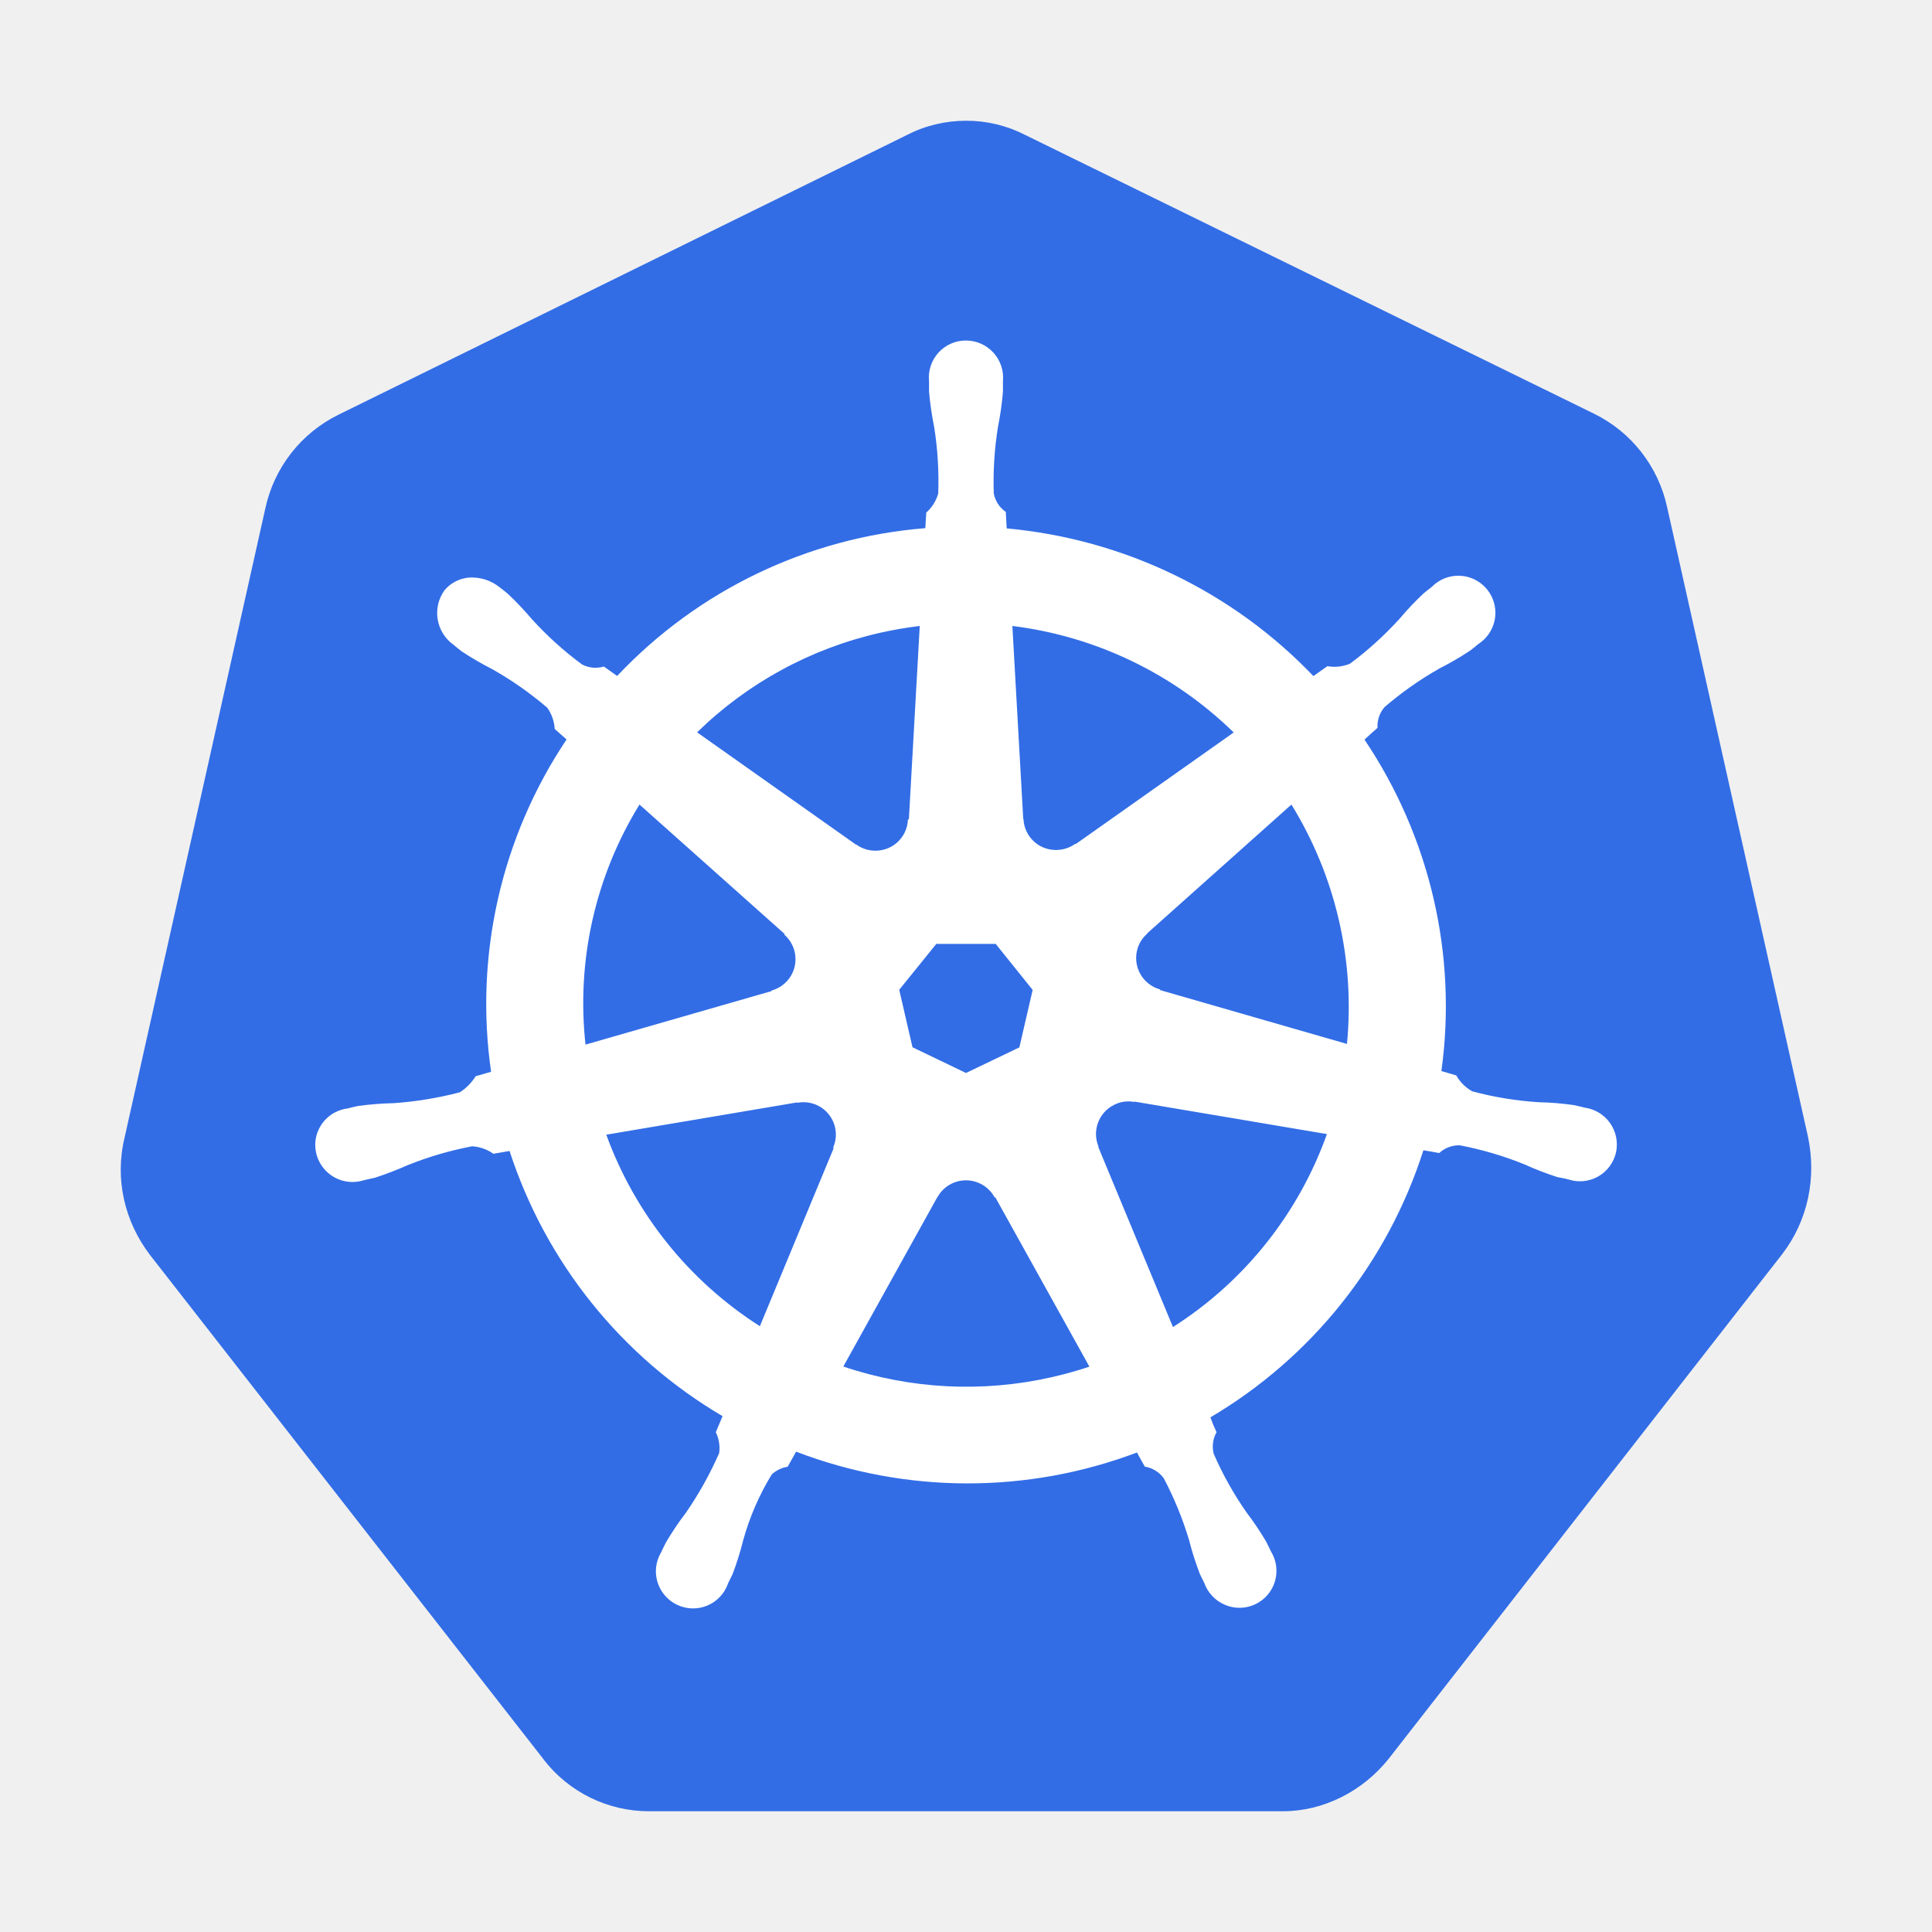
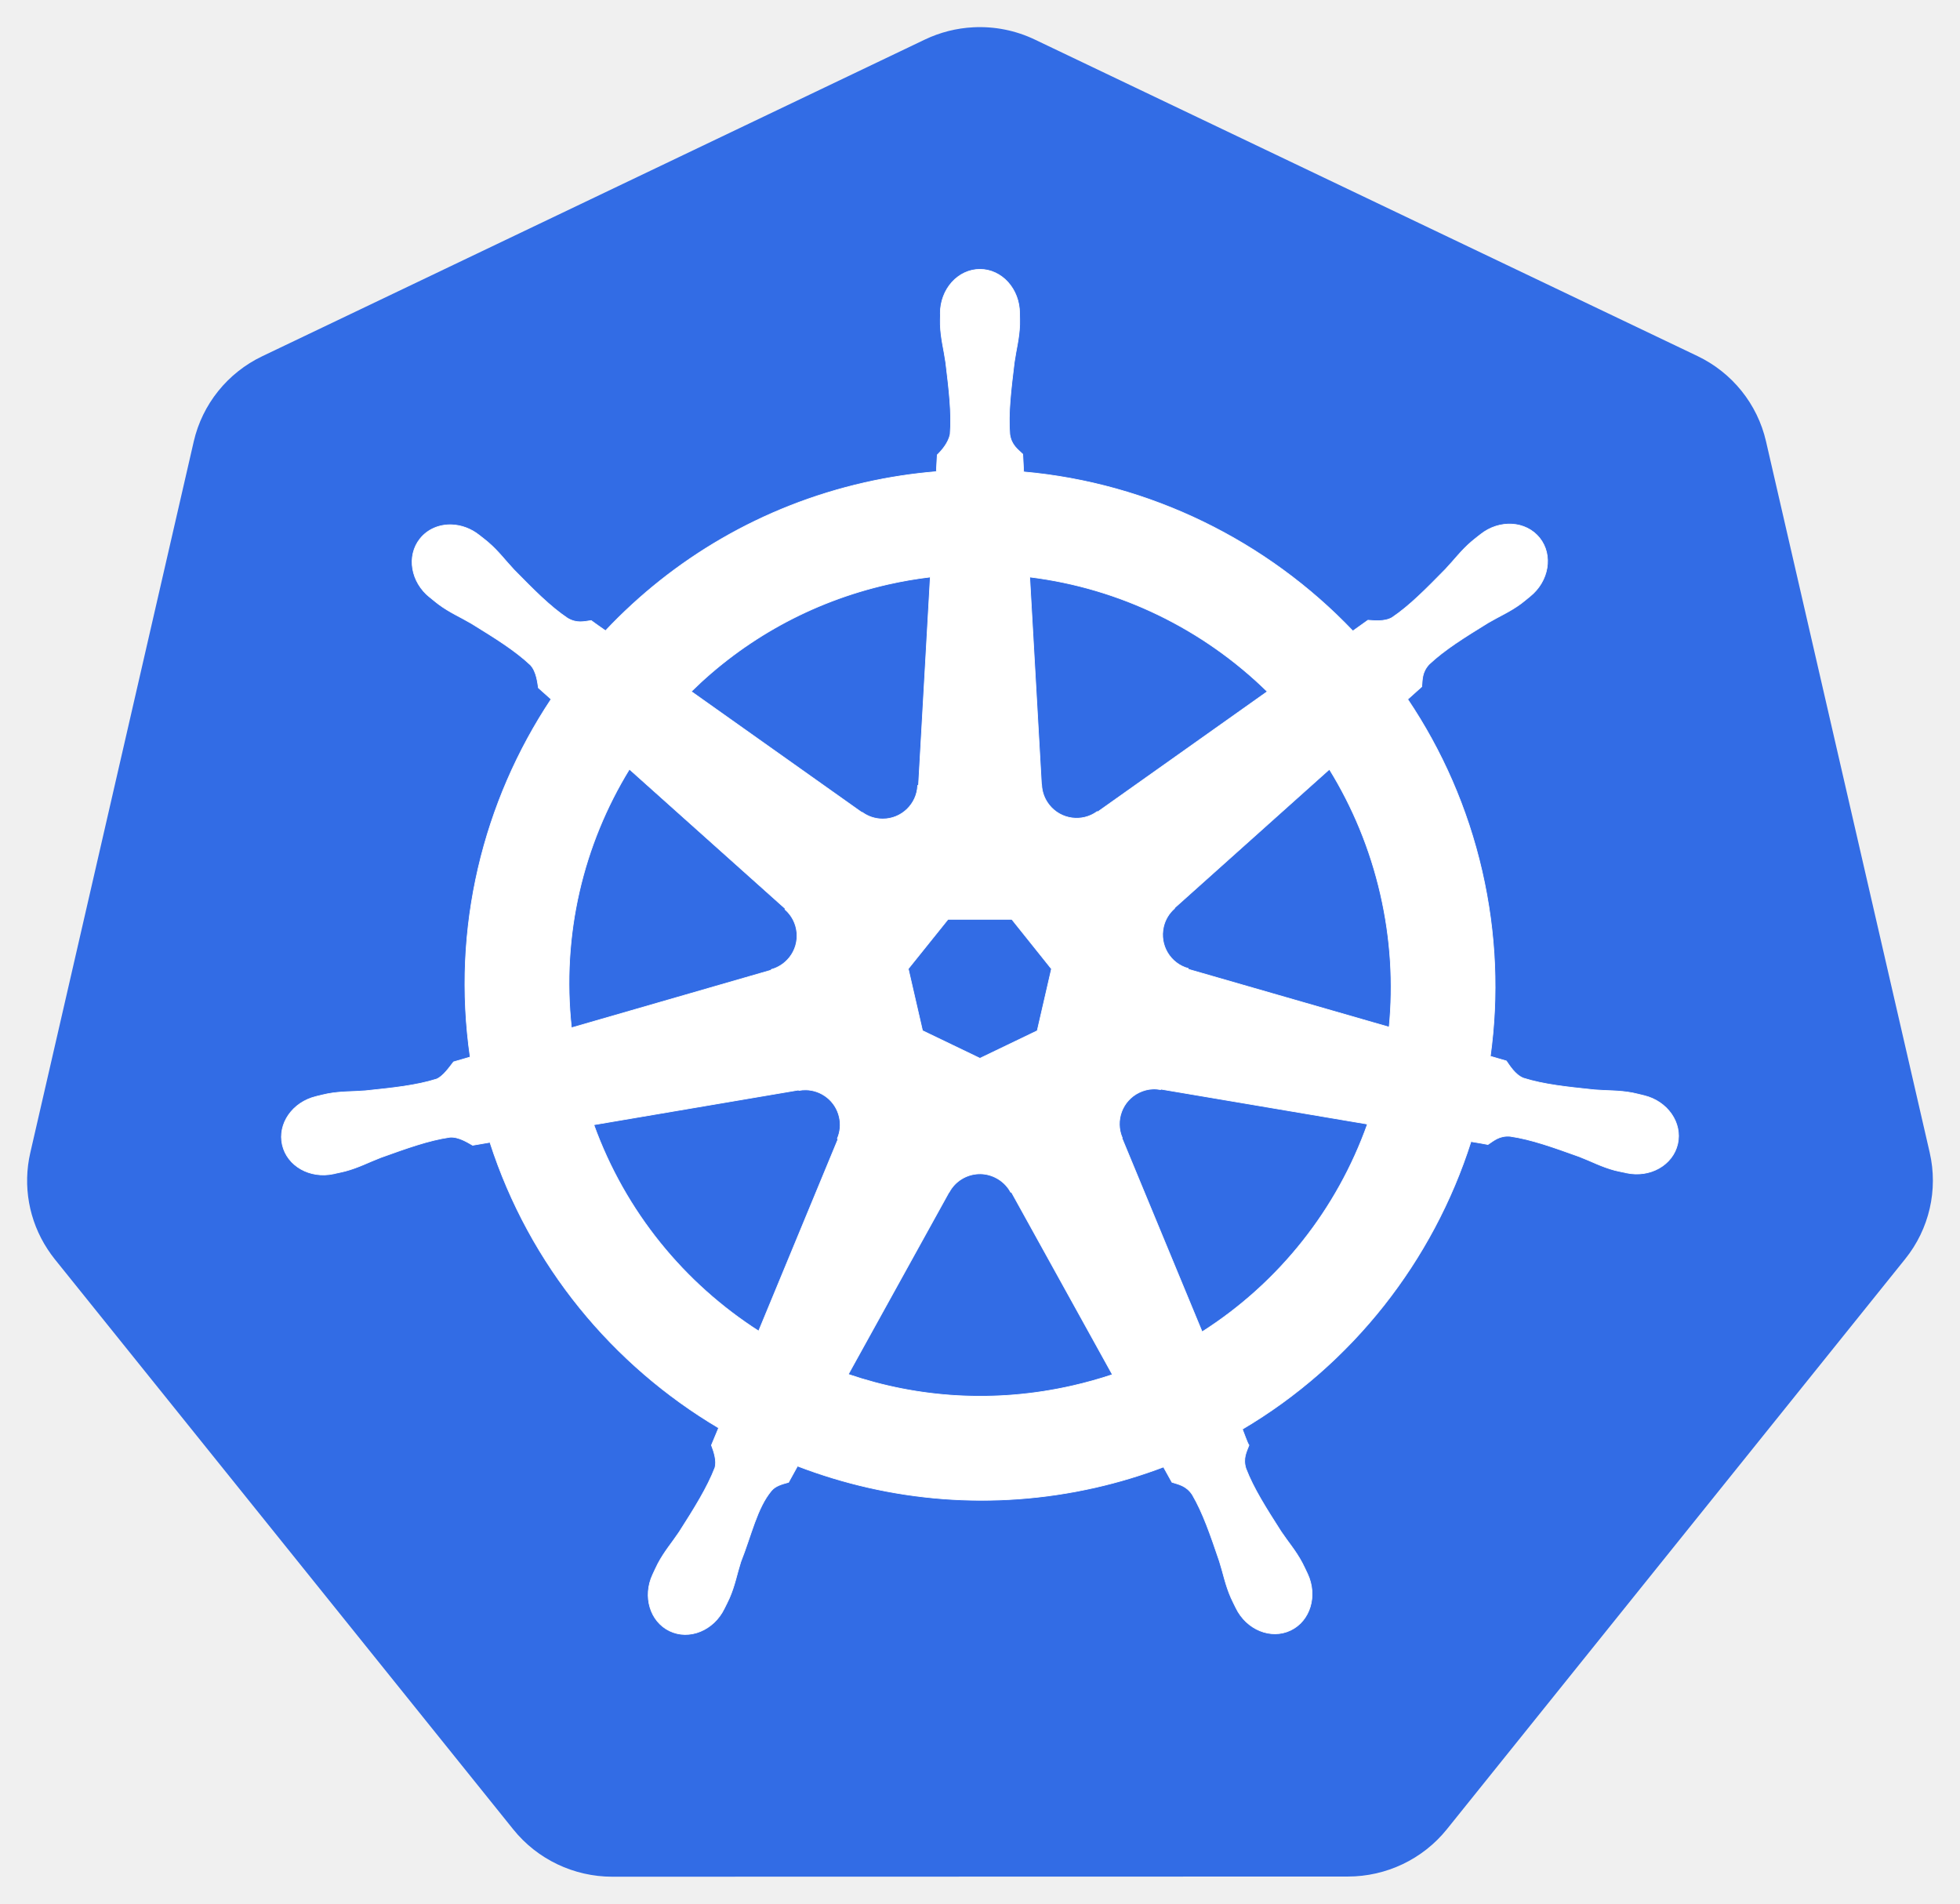
- <svg xmlns="http://www.w3.org/2000/svg" width="800px" height="800px" viewBox="0 0 16 16" fill="none">
-   <path fill="#326DE6" d="M4.5 14.569c.214.278.539.431.874.431h5.251c.335 0 .66-.165.875-.434l3.258-4.178c.214-.278.288-.633.214-.978l-1.165-5.207a1.128 1.128 0 00-.606-.777l-4.714-2.31A1.062 1.062 0 008.002 1c-.168 0-.335.038-.485.115l-4.715 2.32a1.129 1.129 0 00-.605.777L1.032 9.42c-.084.345 0 .7.214.978L4.5 14.568z" />
-   <path fill="#ffffff" fill-rule="evenodd" d="M12.741 9.128c.098.002.196.01.293.024l.058.013.031.008a.308.308 0 01.26.371.306.306 0 01-.396.223h-.004l-.003-.001-.003-.002a1.58 1.58 0 00-.03-.006l-.05-.01a2.55 2.55 0 01-.274-.106 2.867 2.867 0 00-.533-.157.242.242 0 00-.171.064 4.656 4.656 0 00-.131-.023 3.971 3.971 0 01-1.764 2.212c.015.042.032.083.051.123a.239.239 0 00-.023.18c.074.17.165.332.271.484.06.078.114.16.164.244l.028.057.012.025a.306.306 0 01-.381.44.308.308 0 01-.172-.18l-.01-.02a1.57 1.57 0 01-.028-.058 2.546 2.546 0 01-.089-.28 2.837 2.837 0 00-.21-.512.242.242 0 00-.156-.095l-.03-.053-.035-.064a3.97 3.97 0 01-2.823-.007l-.07.125a.25.25 0 00-.132.064 2.13 2.13 0 00-.237.548 2.518 2.518 0 01-.088.28 1.196 1.196 0 01-.025.05l-.013.027v.001a.306.306 0 01-.421.173.308.308 0 01-.173-.314.306.306 0 01.041-.12l.014-.03.026-.052c.05-.085.104-.166.164-.244.108-.156.2-.322.277-.496a.302.302 0 00-.028-.173l.056-.133A3.972 3.972 0 014.22 9.532l-.134.023a.34.34 0 00-.176-.062 2.871 2.871 0 00-.533.156c-.09.04-.181.075-.274.105a1.017 1.017 0 01-.05.011l-.03.007H3.02l-.002.002h-.005a.308.308 0 01-.397-.349.306.306 0 01.261-.245l.005-.001h.002l.006-.002c.024-.006.054-.014.076-.018.097-.013.195-.021.293-.023.186-.013.37-.043.549-.09a.422.422 0 00.131-.133l.128-.037a3.938 3.938 0 01.625-2.752l-.098-.087a.338.338 0 00-.062-.176 2.854 2.854 0 00-.455-.319 2.557 2.557 0 01-.254-.148l-.048-.038-.015-.013-.004-.003a.323.323 0 01-.076-.45.295.295 0 01.244-.107.365.365 0 01.213.08l.022.017c.016.013.034.026.046.037.072.067.139.139.202.213.125.137.263.262.412.372.056.03.121.036.182.018l.11.078a3.938 3.938 0 012.552-1.224l.008-.129a.332.332 0 00.099-.158 2.844 2.844 0 00-.034-.553 2.56 2.56 0 01-.042-.29v-.082-.005A.306.306 0 018 2.82a.308.308 0 01.306.337v.087a2.529 2.529 0 01-.041.29 2.85 2.85 0 00-.035.553.242.242 0 00.1.153v.007l.007.129c.967.088 1.87.522 2.54 1.223l.116-.082a.34.34 0 00.186-.02c.149-.11.287-.236.412-.373.063-.075.13-.146.202-.213l.051-.04.017-.014a.307.307 0 11.381.477l-.024.02c-.015.012-.03.025-.043.034a2.537 2.537 0 01-.254.148 2.87 2.87 0 00-.455.32.241.241 0 00-.058.172l-.05.044-.058.053c.542.806.77 1.783.637 2.745l.123.036c.031.055.077.101.133.132.179.048.363.078.548.09zM7.291 5.24c.107-.024.216-.043.326-.056l-.09 1.6-.008.004a.268.268 0 01-.293.256.27.27 0 01-.135-.05l-.002.001-1.316-.93c.419-.41.945-.696 1.518-.825zm1.618 1.75l1.308-.924a3.182 3.182 0 00-1.833-.882l.09 1.598h.002a.268.268 0 00.294.256.27.27 0 00.135-.05l.004.002zm2.248 1.656L9.609 8.2l-.002-.006a.27.27 0 01-.185-.343.27.27 0 01.08-.12L9.5 7.73l1.195-1.067c.366.594.527 1.29.46 1.983zM9.096 9.5l.618 1.49a3.148 3.148 0 001.275-1.598l-1.593-.269-.002.003a.26.26 0 00-.166.023.27.27 0 00-.13.348l-.002.003zm-.385 1.905c-.573.13-1.17.1-1.727-.088l.777-1.4h.001a.27.27 0 01.475-.001h.006l.779 1.402a3.286 3.286 0 01-.311.087zm-2.418-.422l.611-1.474-.004-.006a.268.268 0 00-.297-.37L6.6 9.13l-1.579.267a3.16 3.16 0 001.272 1.586zm-.997-4.32l1.201 1.071-.001.007a.269.269 0 01-.106.462l-.001.005-1.54.443a3.134 3.134 0 01.447-1.988zm2.95 1.154h-.492l-.307.38.11.476.443.213.442-.212.11-.476-.306-.381z" clip-rule="evenodd" />
+ <svg xmlns="http://www.w3.org/2000/svg" width="722.846" height="701.966" id="svg2" version="1.1">
+   <defs id="defs4" />
+   <g id="layer1" transform="translate(-6.326094,-174.7524)">
+     <g id="g3052">
+       <path style="fill:#326ce5;fill-opacity:1;stroke:#ffffff;stroke-width:0;stroke-miterlimit:4;stroke-opacity:1;stroke-dasharray:none" d="m 365.312,184.812 a 46.725,46.342 0 0 0 -17.906,4.531 l -244.344,116.75 a 46.725,46.342 0 0 0 -25.281,31.438 L 17.5,599.781 A 46.725,46.342 0 0 0 23.844,635.312 46.725,46.342 0 0 0 26.5,639 l 169.125,210.281 a 46.725,46.342 0 0 0 36.531,17.438 L 503.375,866.656 A 46.725,46.342 0 0 0 539.906,849.25 L 708.969,638.938 A 46.725,46.342 0 0 0 718,599.719 l -60.375,-262.25 a 46.725,46.342 0 0 0 -25.281,-31.438 l -244.375,-116.688 A 46.725,46.342 0 0 0 365.312,184.812 z" id="path3055" />
+       <path id="path3059" d="m 367.734,274.06 c -8.077,8.2e-4 -14.626,7.276 -14.625,16.25 1e-5,0.138 0.028,0.269 0.031,0.406 -0.012,1.219 -0.071,2.688 -0.031,3.75 0.193,5.176 1.321,9.137 2,13.906 1.23,10.207 2.261,18.667 1.625,26.531 -0.619,2.965 -2.803,5.677 -4.75,7.562 l -0.344,6.188 c -8.777,0.727 -17.612,2.059 -26.438,4.062 -37.975,8.622 -70.67,28.183 -95.562,54.594 -1.615,-1.102 -4.441,-3.129 -5.281,-3.75 -2.611,0.353 -5.25,1.158 -8.688,-0.844 -6.545,-4.406 -12.506,-10.487 -19.719,-17.812 -3.305,-3.504 -5.698,-6.841 -9.625,-10.219 -0.892,-0.767 -2.253,-1.805 -3.25,-2.594 -3.07,-2.448 -6.691,-3.724 -10.188,-3.844 -4.496,-0.154 -8.824,1.604 -11.656,5.156 -5.035,6.315 -3.423,15.968 3.594,21.562 0.071,0.057 0.147,0.101 0.219,0.156 0.964,0.782 2.145,1.783 3.031,2.438 4.167,3.077 7.973,4.651 12.125,7.094 8.747,5.402 15.998,9.881 21.75,15.281 2.246,2.394 2.639,6.613 2.938,8.438 l 4.688,4.188 c -25.093,37.764 -36.707,84.409 -29.844,131.938 l -6.125,1.781 c -1.614,2.085 -3.895,5.365 -6.281,6.344 -7.525,2.37 -15.994,3.241 -26.219,4.312 -4.8,0.399 -8.942,0.161 -14.031,1.125 -1.12,0.212 -2.681,0.619 -3.906,0.906 -0.043,0.009 -0.082,0.022 -0.125,0.031 -0.067,0.015 -0.155,0.048 -0.219,0.062 -8.62,2.083 -14.158,10.006 -12.375,17.812 1.783,7.808 10.203,12.557 18.875,10.688 0.063,-0.014 0.153,-0.017 0.219,-0.031 0.098,-0.022 0.184,-0.07 0.281,-0.094 1.209,-0.265 2.724,-0.561 3.781,-0.844 5.003,-1.34 8.627,-3.308 13.125,-5.031 9.677,-3.471 17.692,-6.37 25.5,-7.5 3.261,-0.255 6.697,2.012 8.406,2.969 l 6.375,-1.094 c 14.67,45.483 45.414,82.245 84.344,105.312 l -2.656,6.375 c 0.957,2.475 2.013,5.825 1.3,8.269 -2.839,7.361 -7.701,15.131 -13.238,23.793 -2.681,4.002 -5.425,7.108 -7.844,11.688 -0.579,1.096 -1.316,2.779 -1.875,3.938 -3.759,8.042 -1.002,17.305 6.219,20.781 7.266,3.498 16.284,-0.191 20.188,-8.25 0.006,-0.011 0.026,-0.02 0.031,-0.031 0.004,-0.009 -0.004,-0.022 0,-0.031 0.556,-1.143 1.344,-2.644 1.812,-3.719 2.072,-4.747 2.762,-8.815 4.219,-13.406 3.87,-9.72 5.996,-19.919 11.323,-26.274 1.459,-1.74 3.837,-2.409 6.302,-3.07 l 3.312,-6 c 33.938,13.027 71.927,16.522 109.875,7.906 8.657,-1.966 17.014,-4.509 25.094,-7.562 0.931,1.651 2.661,4.826 3.125,5.625 2.506,0.815 5.24,1.236 7.469,4.531 3.985,6.809 6.711,14.864 10.031,24.594 1.457,4.591 2.178,8.659 4.25,13.406 0.472,1.082 1.256,2.605 1.812,3.75 3.895,8.085 12.942,11.787 20.219,8.281 7.22,-3.478 9.98,-12.74 6.219,-20.781 -0.559,-1.158 -1.327,-2.842 -1.906,-3.938 -2.419,-4.58 -5.163,-7.654 -7.844,-11.656 -5.537,-8.662 -10.13,-15.858 -12.969,-23.219 -1.187,-3.797 0.2,-6.158 1.125,-8.625 -0.554,-0.635 -1.739,-4.22 -2.438,-5.906 40.457,-23.888 70.299,-62.021 84.312,-106.062 1.892,0.297 5.182,0.879 6.25,1.094 2.2,-1.451 4.222,-3.344 8.188,-3.031 7.808,1.129 15.823,4.03 25.5,7.5 4.498,1.723 8.122,3.723 13.125,5.062 1.057,0.283 2.572,0.547 3.781,0.812 0.097,0.024 0.183,0.071 0.281,0.094 0.065,0.015 0.156,0.017 0.219,0.031 8.672,1.867 17.094,-2.879 18.875,-10.688 1.781,-7.807 -3.754,-15.732 -12.375,-17.812 -1.254,-0.285 -3.032,-0.769 -4.25,-1 -5.089,-0.964 -9.231,-0.726 -14.031,-1.125 -10.225,-1.071 -18.694,-1.943 -26.219,-4.312 -3.068,-1.19 -5.251,-4.841 -6.313,-6.344 l -5.906,-1.719 c 3.062,-22.154 2.237,-45.211 -3.062,-68.281 -5.348,-23.285 -14.8,-44.581 -27.406,-63.344 1.515,-1.377 4.376,-3.911 5.188,-4.656 0.237,-2.624 0.033,-5.376 2.75,-8.281 5.751,-5.401 13.003,-9.879 21.75,-15.281 4.152,-2.443 7.99,-4.017 12.156,-7.094 0.942,-0.696 2.229,-1.798 3.219,-2.594 7.015,-5.596 8.631,-15.248 3.594,-21.562 -5.037,-6.314 -14.797,-6.909 -21.812,-1.312 -0.999,0.791 -2.354,1.823 -3.25,2.594 -3.926,3.378 -6.351,6.714 -9.656,10.219 -7.212,7.326 -13.174,13.438 -19.719,17.844 -2.836,1.651 -6.99,1.08 -8.875,0.969 l -5.562,3.969 c -31.719,-33.261 -74.905,-54.525 -121.406,-58.656 -0.13,-1.949 -0.3,-5.471 -0.344,-6.531 -1.904,-1.822 -4.203,-3.377 -4.781,-7.312 -0.636,-7.864 0.426,-16.325 1.656,-26.531 0.679,-4.769 1.807,-8.73 2,-13.906 0.044,-1.177 -0.026,-2.884 -0.031,-4.156 -9.6e-4,-8.974 -6.548,-16.251 -14.625,-16.25 z m -18.312,113.438 -4.344,76.719 -0.312,0.156 c -0.291,6.863 -5.94,12.344 -12.875,12.344 -2.841,0 -5.463,-0.912 -7.594,-2.469 l -0.125,0.062 -62.906,-44.594 c 19.334,-19.011 44.063,-33.06 72.562,-39.531 5.206,-1.182 10.41,-2.059 15.594,-2.688 z m 36.656,0 c 33.273,4.092 64.045,19.159 87.625,42.25 l -62.5,44.312 -0.219,-0.094 c -5.547,4.052 -13.363,3.046 -17.688,-2.375 -1.771,-2.221 -2.701,-4.832 -2.812,-7.469 l -0.062,-0.031 z m -147.625,70.875 57.438,51.375 -0.062,0.312 c 5.184,4.507 5.949,12.328 1.625,17.75 -1.771,2.221 -4.142,3.711 -6.688,4.406 l -0.062,0.25 -73.625,21.25 c -3.747,-34.265 4.329,-67.574 21.375,-95.344 z m 258.156,0.031 c 8.534,13.833 14.997,29.282 18.844,46.031 3.801,16.548 4.755,33.067 3.188,49.031 l -74,-21.312 -0.062,-0.312 c -6.627,-1.811 -10.699,-8.552 -9.156,-15.312 0.632,-2.77 2.102,-5.113 4.094,-6.844 l -0.031,-0.156 57.125,-51.125 z m -140.656,55.312 23.531,0 14.625,18.281 -5.25,22.812 -21.125,10.156 -21.188,-10.188 -5.25,-22.812 z m 75.438,62.562 c 1,-0.051 1.996,0.04 2.969,0.219 l 0.125,-0.156 76.156,12.875 c -11.146,31.313 -32.473,58.44 -60.969,76.594 l -29.562,-71.406 0.094,-0.125 c -2.716,-6.31 0.002,-13.71 6.25,-16.719 1.6,-0.77 3.271,-1.197 4.938,-1.281 z m -127.906,0.312 c 5.812,0.082 11.025,4.115 12.375,10.031 0.632,2.77 0.325,5.514 -0.719,7.938 l 0.219,0.281 -29.25,70.688 c -27.347,-17.549 -49.129,-43.824 -60.781,-76.062 l 75.5,-12.812 0.125,0.156 c 0.845,-0.155 1.701,-0.23 2.531,-0.219 z m 63.781,30.969 c 2.024,-0.074 4.079,0.341 6.031,1.281 2.56,1.233 4.537,3.173 5.781,5.5 l 0.281,0 37.219,67.25 c -4.83,1.619 -9.796,3.003 -14.875,4.156 -28.465,6.463 -56.839,4.505 -82.531,-4.25 l 37.125,-67.125 0.062,0 c 2.228,-4.164 6.452,-6.649 10.906,-6.812 z" style="font-size:medium;font-style:normal;font-variant:normal;font-weight:normal;font-stretch:normal;text-indent:0;text-align:start;text-decoration:none;line-height:normal;letter-spacing:normal;word-spacing:normal;text-transform:none;direction:ltr;block-progression:tb;writing-mode:lr-tb;text-anchor:start;baseline-shift:baseline;color:#000000;fill:#ffffff;fill-opacity:1;stroke:#ffffff;stroke-width:0.25;stroke-miterlimit:4;stroke-opacity:1;stroke-dasharray:none;marker:none;visibility:visible;display:inline;overflow:visible;enable-background:accumulate;font-family:Sans;-inkscape-font-specification:Sans" />
+     </g>
+   </g>
</svg>
